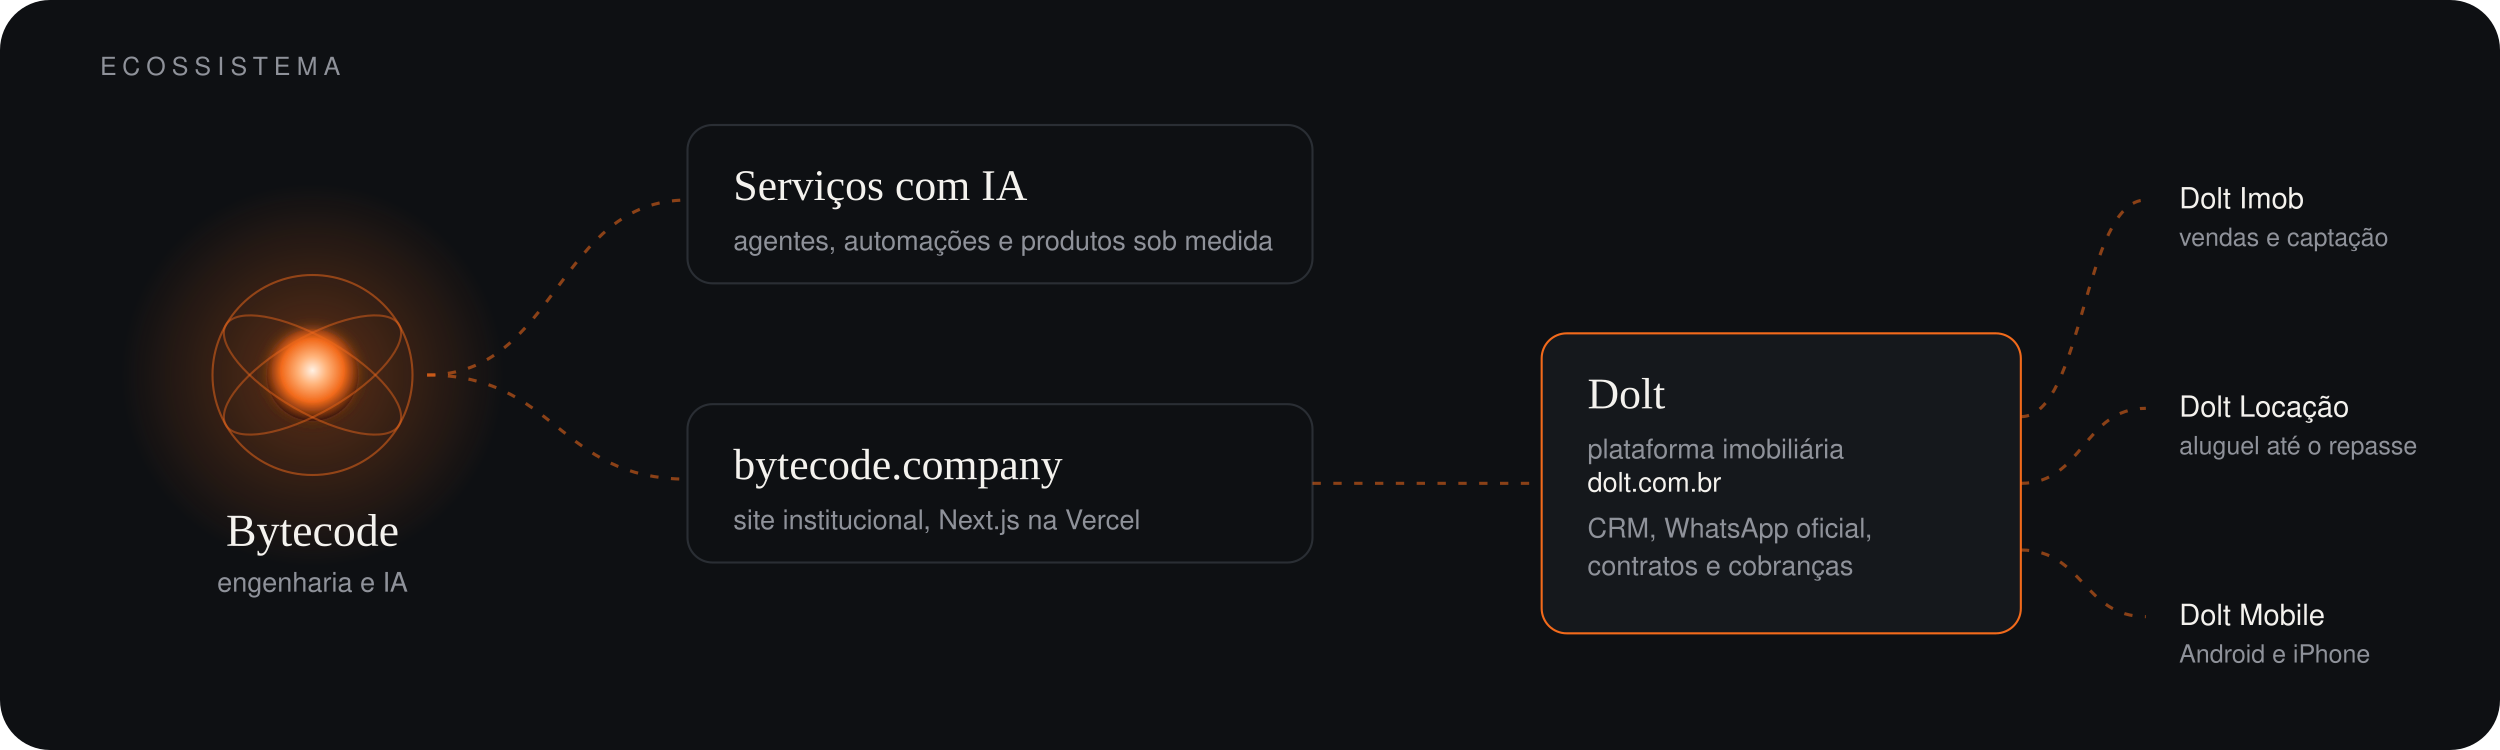
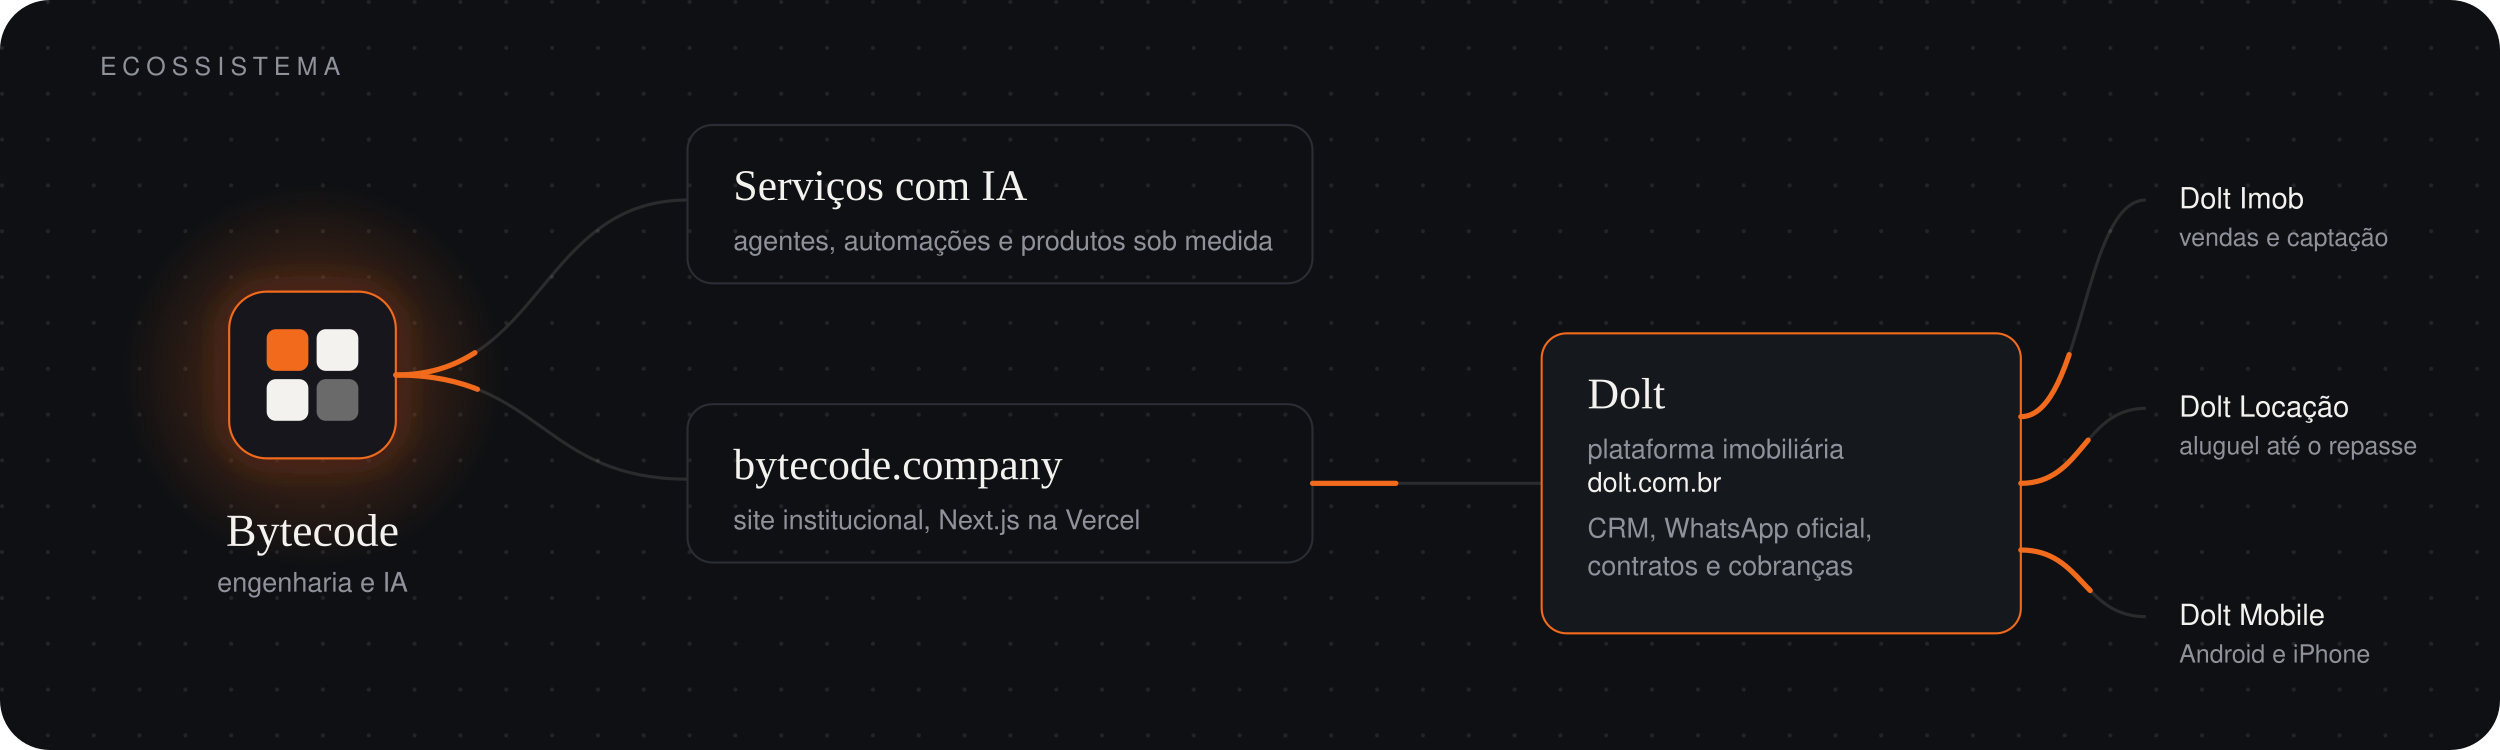
<svg xmlns="http://www.w3.org/2000/svg" viewBox="0 0 1200 360" width="1200" height="360" role="img" aria-label="Ecossistema da Bytecode: serviços com IA, o site institucional e a plataforma Dolt com seus produtos">
  <defs>
-     <radialGradient id="core-fill" cx="50%" cy="45%" r="55%">
-       <stop offset="0%" stop-color="#fff1e4" />
-       <stop offset="28%" stop-color="#ffb37a" />
-       <stop offset="62%" stop-color="#f26a1b" />
-       <stop offset="100%" stop-color="#3a1708" />
+     <radialGradient id="corner" cx="100%" cy="0%" r="70%">
+       <stop offset="0%" stop-color="#f26a1b" stop-opacity="0.16" />
+       <stop offset="100%" stop-color="#f26a1b" stop-opacity="0" />
    </radialGradient>
-     <radialGradient id="halo" cx="50%" cy="50%" r="50%">
+     <radialGradient id="spot" cx="50%" cy="50%" r="50%">
      <stop offset="0%" stop-color="#f26a1b" stop-opacity="0.35" />
      <stop offset="100%" stop-color="#f26a1b" stop-opacity="0" />
    </radialGradient>
-     <filter id="core-glow" x="-80%" y="-80%" width="260%" height="260%">
-       <feGaussianBlur stdDeviation="3" result="b" />
+     <pattern id="dots" width="22" height="22" patternUnits="userSpaceOnUse">
+       <circle cx="1" cy="1" r="1" fill="#f4f2ee" fill-opacity="0.09" />
+     </pattern>
+     <filter id="glow" x="-40%" y="-40%" width="180%" height="180%">
+       <feGaussianBlur stdDeviation="8" result="b" />
      <feMerge>
        <feMergeNode in="b" />
        <feMergeNode in="SourceGraphic" />
      </feMerge>
    </filter>
  </defs>
  <rect width="1200" height="360" rx="24" fill="#0e1013" />
+   <rect width="1200" height="360" rx="24" fill="url(#dots)" />
  <text x="48" y="36" font-family="-apple-system, 'Segoe UI', Helvetica, Arial, sans-serif" font-size="12" letter-spacing="3" fill="#8f929a">ECOSSISTEMA</text>
-   <circle cx="150" cy="180" r="92" fill="url(#halo)" />
-   <circle cx="150" cy="180" r="22" fill="url(#core-fill)" filter="url(#core-glow)" />
-   <circle cx="150" cy="180" r="48" fill="none" stroke="#f26a1b" stroke-opacity="0.5" />
-   <ellipse cx="150" cy="180" rx="48" ry="18" fill="none" stroke="#f26a1b" stroke-opacity="0.45" transform="rotate(-30 150 180)" />
-   <ellipse cx="150" cy="180" rx="48" ry="18" fill="none" stroke="#f26a1b" stroke-opacity="0.45" transform="rotate(30 150 180)" />
+   <circle cx="150" cy="180" r="92" fill="url(#spot)" />
+   <rect x="110" y="140" width="80" height="80" rx="18" fill="#15181c" stroke="#f26a1b" filter="url(#glow)" />
+   <rect x="128.00" y="158.00" width="20.02" height="20.02" rx="4.40" fill="#f26a1b" />
+   <rect x="151.98" y="158.00" width="20.02" height="20.02" rx="4.40" fill="#f4f2ee" />
+   <rect x="128.00" y="181.98" width="20.02" height="20.02" rx="4.40" fill="#f4f2ee" />
+   <rect x="151.98" y="181.98" width="20.02" height="20.02" rx="4.40" fill="rgba(244,242,238,0.38)" />
  <text x="150" y="262" text-anchor="middle" font-family="Georgia, 'Times New Roman', serif" font-size="22" fill="#f4f2ee">Bytecode</text>
  <text x="150" y="284" text-anchor="middle" font-family="-apple-system, 'Segoe UI', Helvetica, Arial, sans-serif" font-size="13" fill="#8f929a">engenharia e IA</text>
-   <path d="M 205 180 C 267.5 180, 267.5 96, 330 96" fill="none" stroke="#f26a1b" stroke-opacity="0.55" stroke-width="1.5" stroke-dasharray="4 6" />
-   <path d="M 205 180 C 267.5 180, 267.5 230, 330 230" fill="none" stroke="#f26a1b" stroke-opacity="0.55" stroke-width="1.5" stroke-dasharray="4 6" />
+   <path d="M 190 180 C 260.0 180, 260.0 96, 330 96" fill="none" stroke="#f4f2ee" stroke-opacity="0.12" stroke-width="1.5" />
+   <path d="M 190 180 C 260.0 180, 260.0 96, 330 96" fill="none" stroke="#f26a1b" stroke-width="2.5" stroke-linecap="round" stroke-dasharray="40 220">
+     <animate attributeName="stroke-dashoffset" from="260" to="0" dur="3s" begin="0s" repeatCount="indefinite" />
+   </path>
+   <path d="M 190 180 C 260.0 180, 260.0 230, 330 230" fill="none" stroke="#f4f2ee" stroke-opacity="0.12" stroke-width="1.5" />
+   <path d="M 190 180 C 260.0 180, 260.0 230, 330 230" fill="none" stroke="#f26a1b" stroke-width="2.5" stroke-linecap="round" stroke-dasharray="40 220">
+     <animate attributeName="stroke-dashoffset" from="260" to="0" dur="3s" begin="0.7s" repeatCount="indefinite" />
+   </path>
  <rect x="330" y="60" width="300" height="76" rx="12" fill="none" stroke="#2a2e34" />
  <text x="352" y="96" font-family="Georgia, 'Times New Roman', serif" font-size="21" fill="#f4f2ee">Serviços com IA</text>
  <text x="352" y="120" font-family="-apple-system, 'Segoe UI', Helvetica, Arial, sans-serif" font-size="13" fill="#8f929a">agentes, automações e produtos sob medida</text>
  <rect x="330" y="194" width="300" height="76" rx="12" fill="none" stroke="#2a2e34" />
  <text x="352" y="230" font-family="Georgia, 'Times New Roman', serif" font-size="21" fill="#f4f2ee">bytecode.company</text>
  <text x="352" y="254" font-family="-apple-system, 'Segoe UI', Helvetica, Arial, sans-serif" font-size="13" fill="#8f929a">site institucional, Next.js na Vercel</text>
-   <path d="M 630 232 C 685.0 232, 685.0 232, 740 232" fill="none" stroke="#f26a1b" stroke-opacity="0.55" stroke-width="1.5" stroke-dasharray="4 6" />
+   <path d="M 630 232 C 685.0 232, 685.0 232, 740 232" fill="none" stroke="#f4f2ee" stroke-opacity="0.12" stroke-width="1.5" />
+   <path d="M 630 232 C 685.0 232, 685.0 232, 740 232" fill="none" stroke="#f26a1b" stroke-width="2.5" stroke-linecap="round" stroke-dasharray="40 220">
+     <animate attributeName="stroke-dashoffset" from="260" to="0" dur="3s" begin="1.2s" repeatCount="indefinite" />
+   </path>
  <rect x="740" y="160" width="230" height="144" rx="12" fill="#15181c" stroke="#f26a1b" />
  <text x="762" y="196" font-family="Georgia, 'Times New Roman', serif" font-size="21" fill="#f4f2ee">Dolt</text>
  <text x="762" y="220" font-family="-apple-system, 'Segoe UI', Helvetica, Arial, sans-serif" font-size="13" fill="#8f929a">plataforma imobiliária</text>
  <text x="762" y="236" font-family="-apple-system, 'Segoe UI', Helvetica, Arial, sans-serif" font-size="13" fill="#f4f2ee">dolt.com.br</text>
  <text x="762" y="258" font-family="-apple-system, 'Segoe UI', Helvetica, Arial, sans-serif" font-size="13" fill="#8f929a">CRM, WhatsApp oficial,</text>
  <text x="762" y="276" font-family="-apple-system, 'Segoe UI', Helvetica, Arial, sans-serif" font-size="13" fill="#8f929a">contratos e cobranças</text>
-   <path d="M 970 200 C 1000.0 200, 1000.0 96, 1030 96" fill="none" stroke="#f26a1b" stroke-opacity="0.55" stroke-width="1.5" stroke-dasharray="4 6" />
-   <path d="M 970 232 C 1000.0 232, 1000.0 196, 1030 196" fill="none" stroke="#f26a1b" stroke-opacity="0.55" stroke-width="1.5" stroke-dasharray="4 6" />
-   <path d="M 970 264 C 1000.0 264, 1000.0 296, 1030 296" fill="none" stroke="#f26a1b" stroke-opacity="0.55" stroke-width="1.5" stroke-dasharray="4 6" />
+   <path d="M 970 200 C 1000.0 200, 1000.0 96, 1030 96" fill="none" stroke="#f4f2ee" stroke-opacity="0.12" stroke-width="1.5" />
+   <path d="M 970 200 C 1000.0 200, 1000.0 96, 1030 96" fill="none" stroke="#f26a1b" stroke-width="2.5" stroke-linecap="round" stroke-dasharray="40 220">
+     <animate attributeName="stroke-dashoffset" from="260" to="0" dur="3s" begin="0.4s" repeatCount="indefinite" />
+   </path>
+   <path d="M 970 232 C 1000.0 232, 1000.0 196, 1030 196" fill="none" stroke="#f4f2ee" stroke-opacity="0.12" stroke-width="1.5" />
+   <path d="M 970 232 C 1000.0 232, 1000.0 196, 1030 196" fill="none" stroke="#f26a1b" stroke-width="2.5" stroke-linecap="round" stroke-dasharray="40 220">
+     <animate attributeName="stroke-dashoffset" from="260" to="0" dur="3s" begin="1.0s" repeatCount="indefinite" />
+   </path>
+   <path d="M 970 264 C 1000.0 264, 1000.0 296, 1030 296" fill="none" stroke="#f4f2ee" stroke-opacity="0.12" stroke-width="1.5" />
+   <path d="M 970 264 C 1000.0 264, 1000.0 296, 1030 296" fill="none" stroke="#f26a1b" stroke-width="2.5" stroke-linecap="round" stroke-dasharray="40 220">
+     <animate attributeName="stroke-dashoffset" from="260" to="0" dur="3s" begin="1.6s" repeatCount="indefinite" />
+   </path>
  <g font-family="-apple-system, 'Segoe UI', Helvetica, Arial, sans-serif" font-size="14" fill="#f4f2ee">
    <text x="1046" y="100">Dolt Imob</text>
    <text x="1046" y="118" font-size="12" fill="#8f929a">vendas e captação</text>
    <text x="1046" y="200">Dolt Locação</text>
    <text x="1046" y="218" font-size="12" fill="#8f929a">aluguel até o repasse</text>
    <text x="1046" y="300">Dolt Mobile</text>
    <text x="1046" y="318" font-size="12" fill="#8f929a">Android e iPhone</text>
  </g>
</svg>
